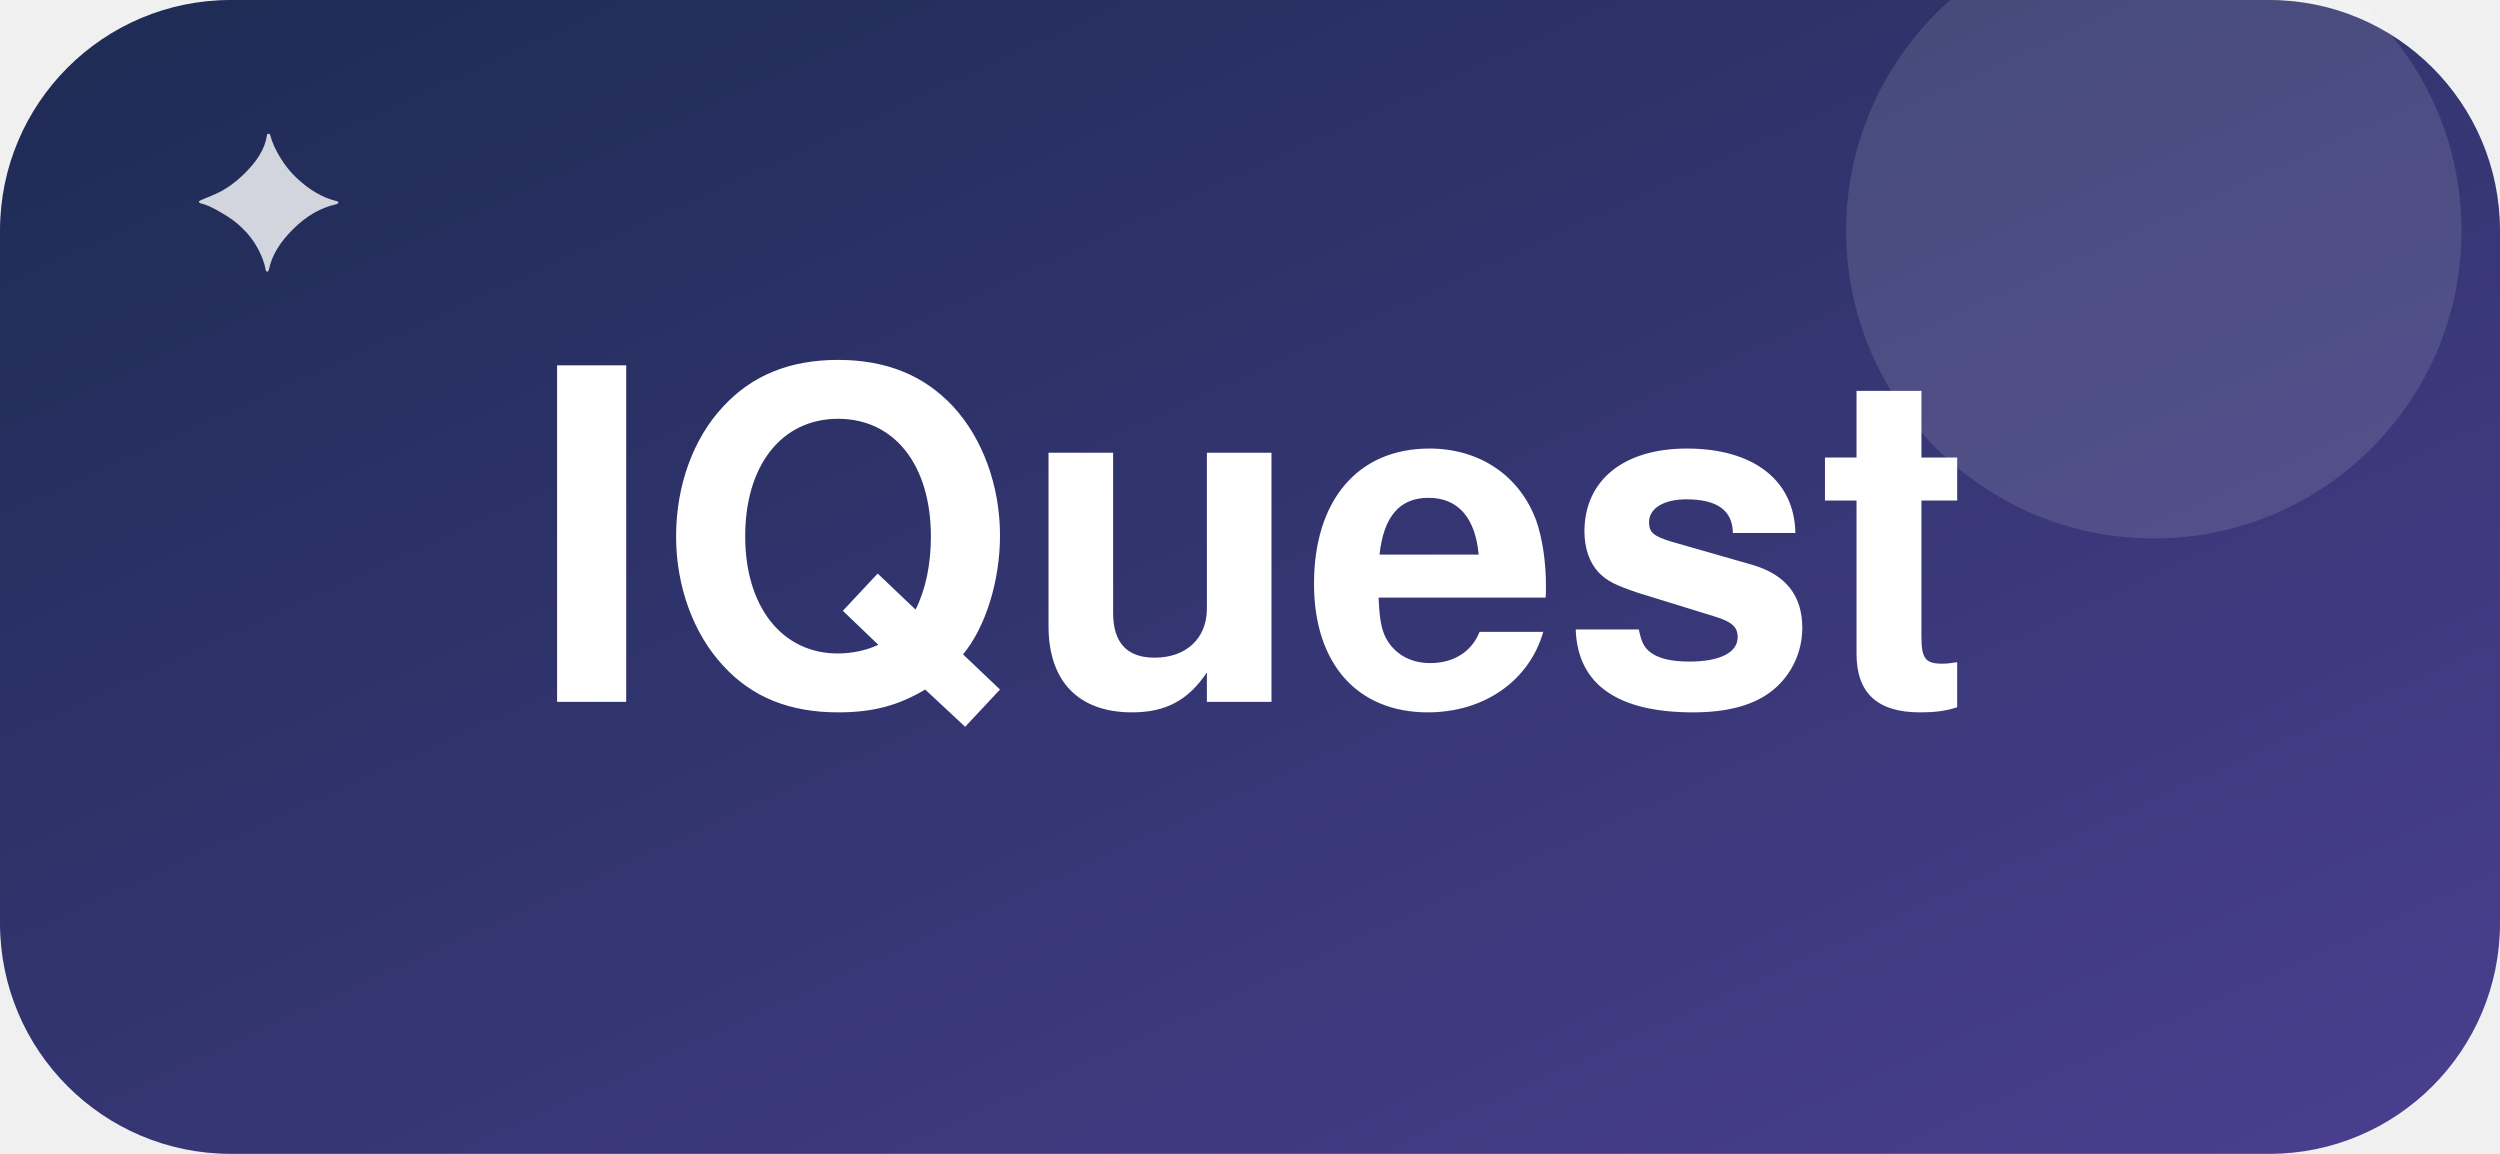
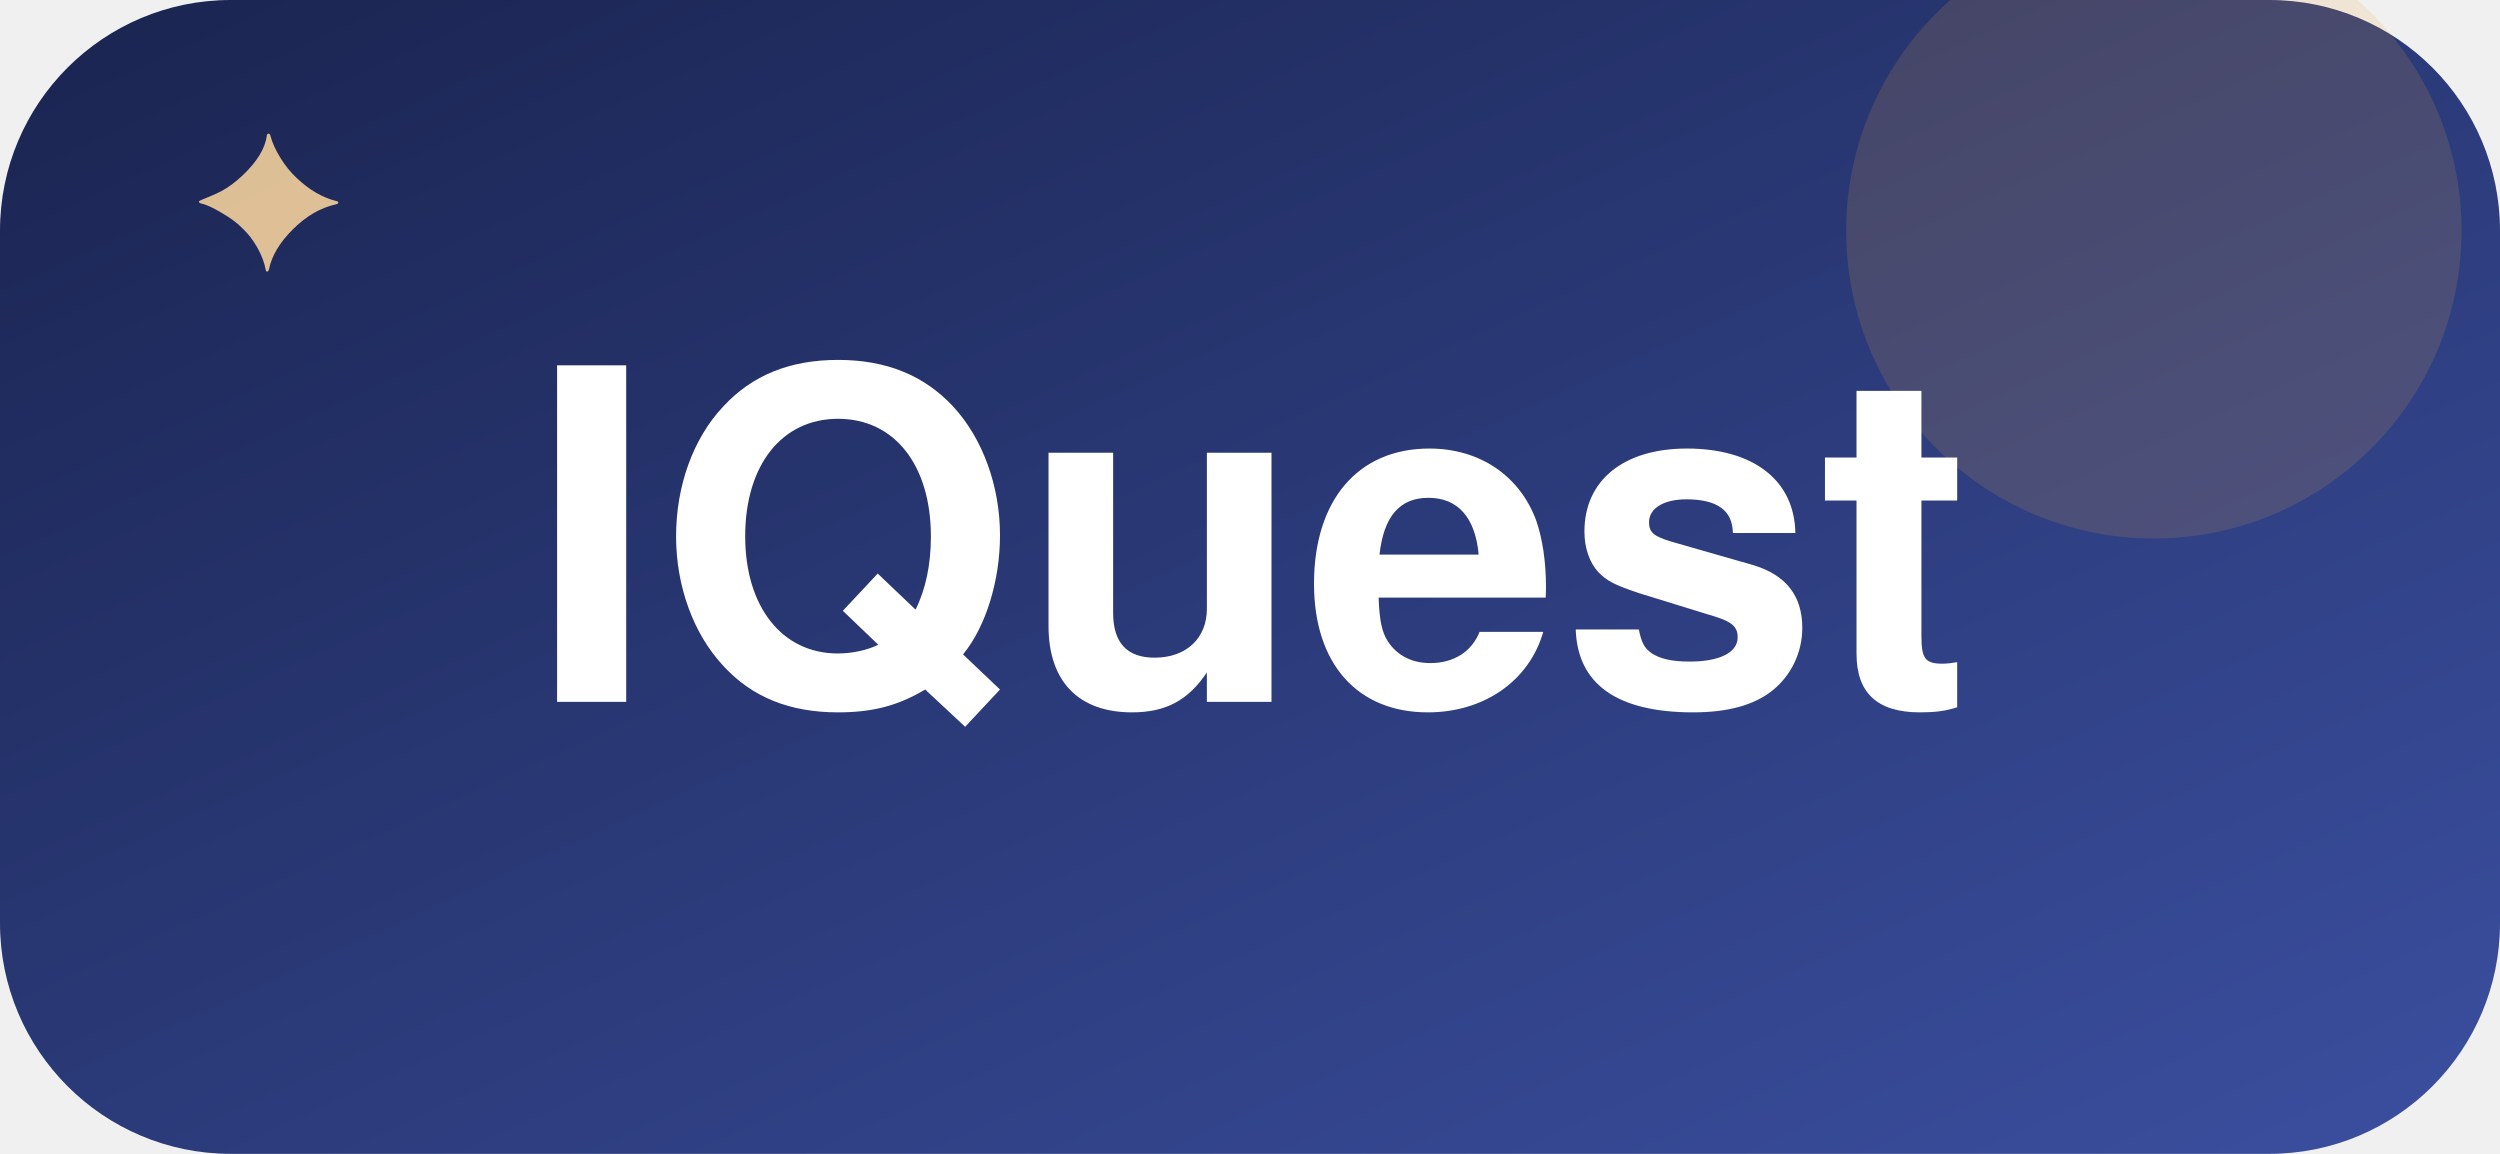
<svg xmlns="http://www.w3.org/2000/svg" width="130" height="60" viewBox="0 0 130 60">
  <defs>
    <linearGradient id="g" x1="0" y1="0" x2="1" y2="1">
-       <stop offset="0" stop-color="#1d2b53" />
-       <stop offset="1" stop-color="#4a3f8f" />
+       <stop offset="0" stop-color="#1a2450" />
+       <stop offset="1" stop-color="#3b4fa0" />
    </linearGradient>
  </defs>
  <rect width="130" height="60" rx="12" fill="url(#g)" />
-   <circle cx="112" cy="12" r="16" fill="#ffffff" opacity="0.12" />
-   <text x="10" y="14" font-size="10" fill="#ffffff" opacity="0.8">✦</text>
+   <circle cx="112" cy="12" r="16" fill="#f0a83c" opacity="0.15" />
+   <text x="10" y="14" font-size="10" fill="#ffd9a0" opacity="0.85">✦</text>
  <text x="65" y="31" font-size="24" font-weight="700" font-family="Verdana, Helvetica, sans-serif" fill="#ffffff" text-anchor="middle" dominant-baseline="central">IQuest</text>
</svg>
